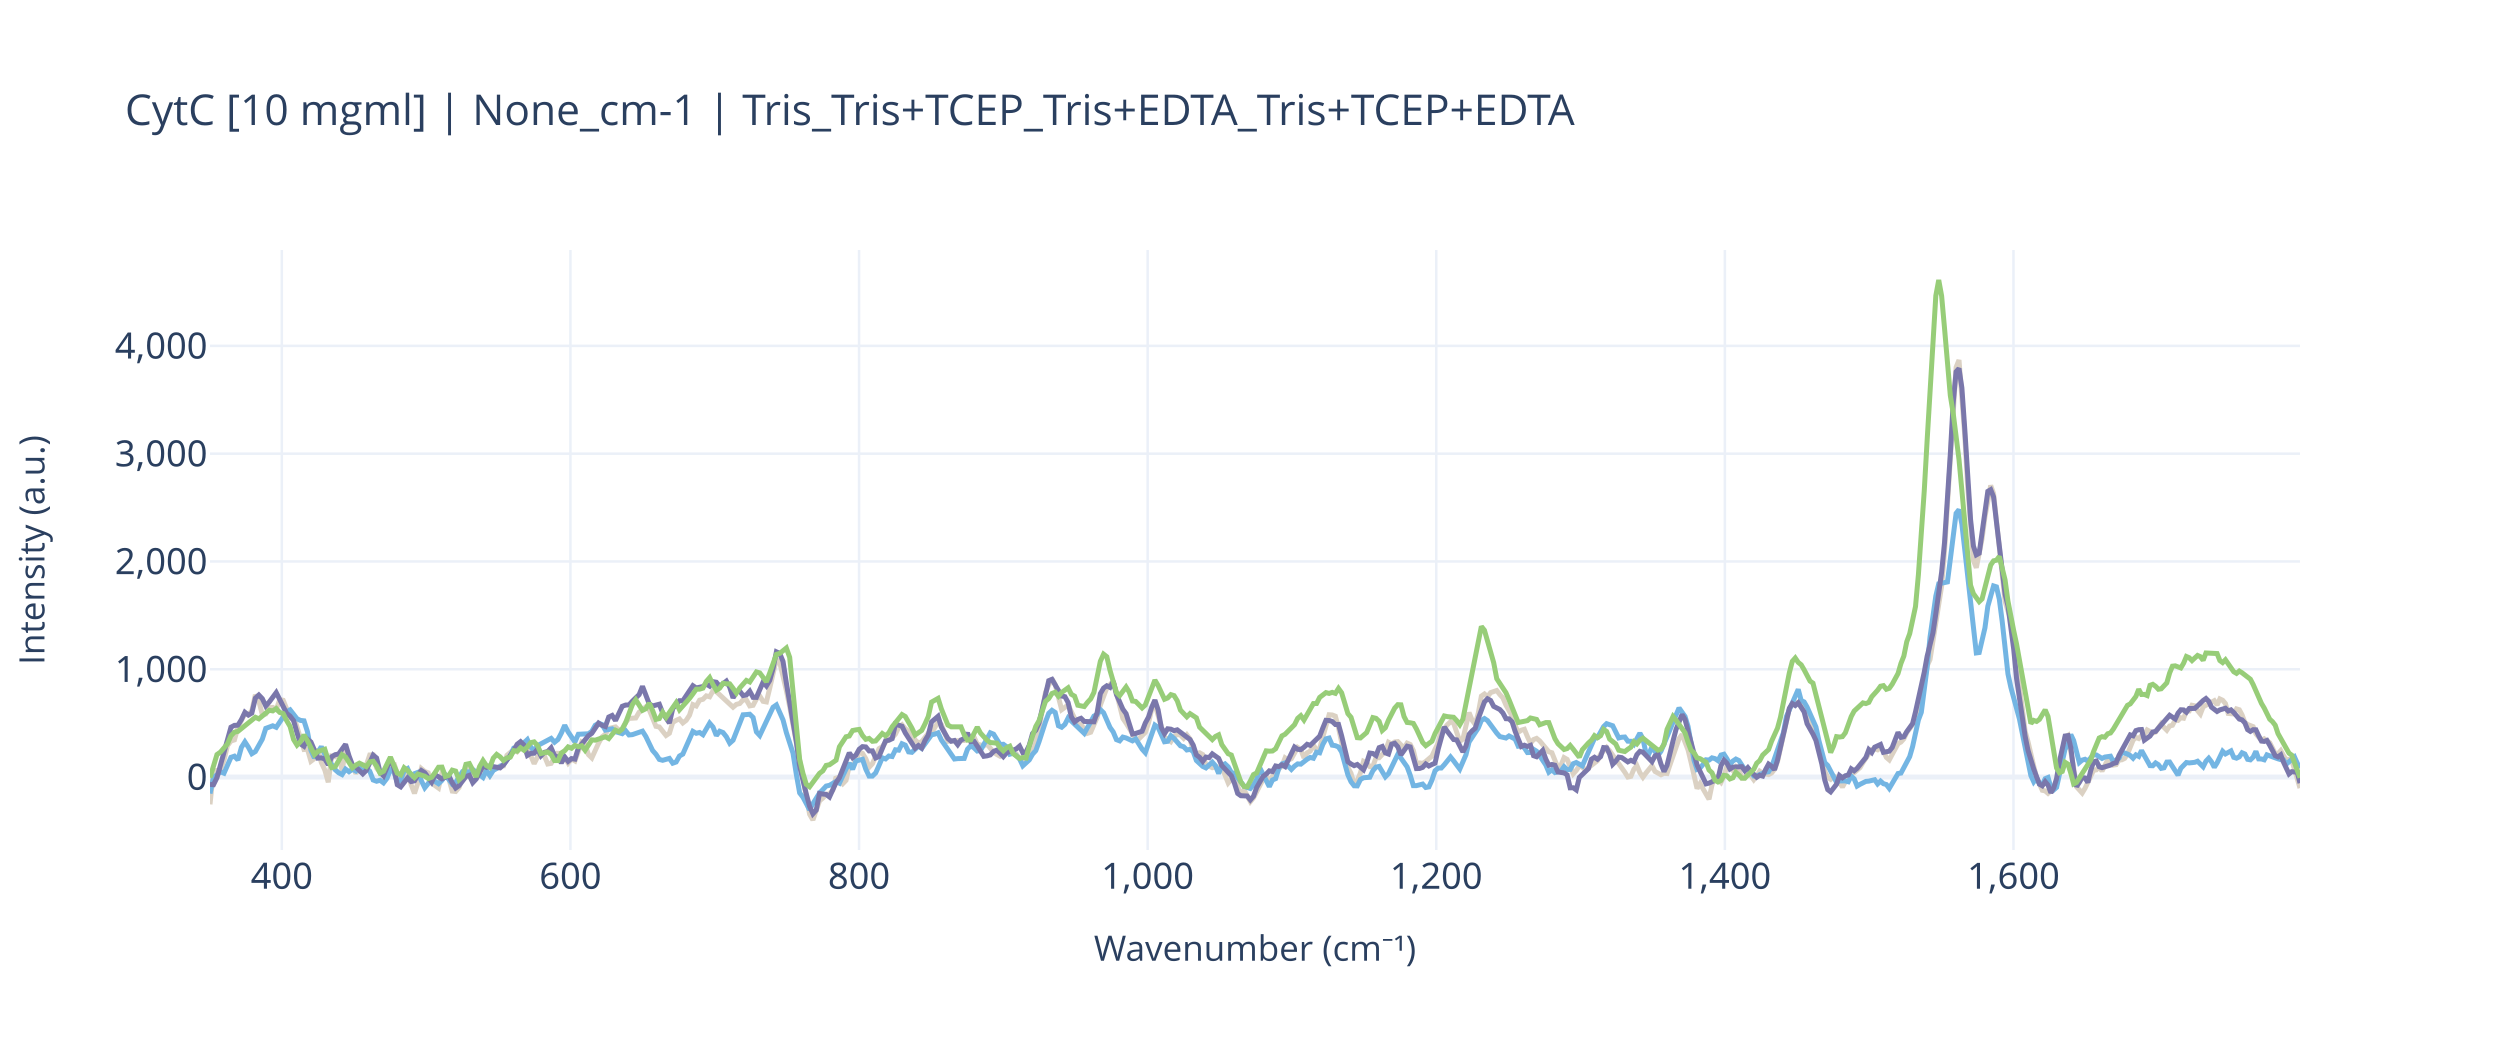
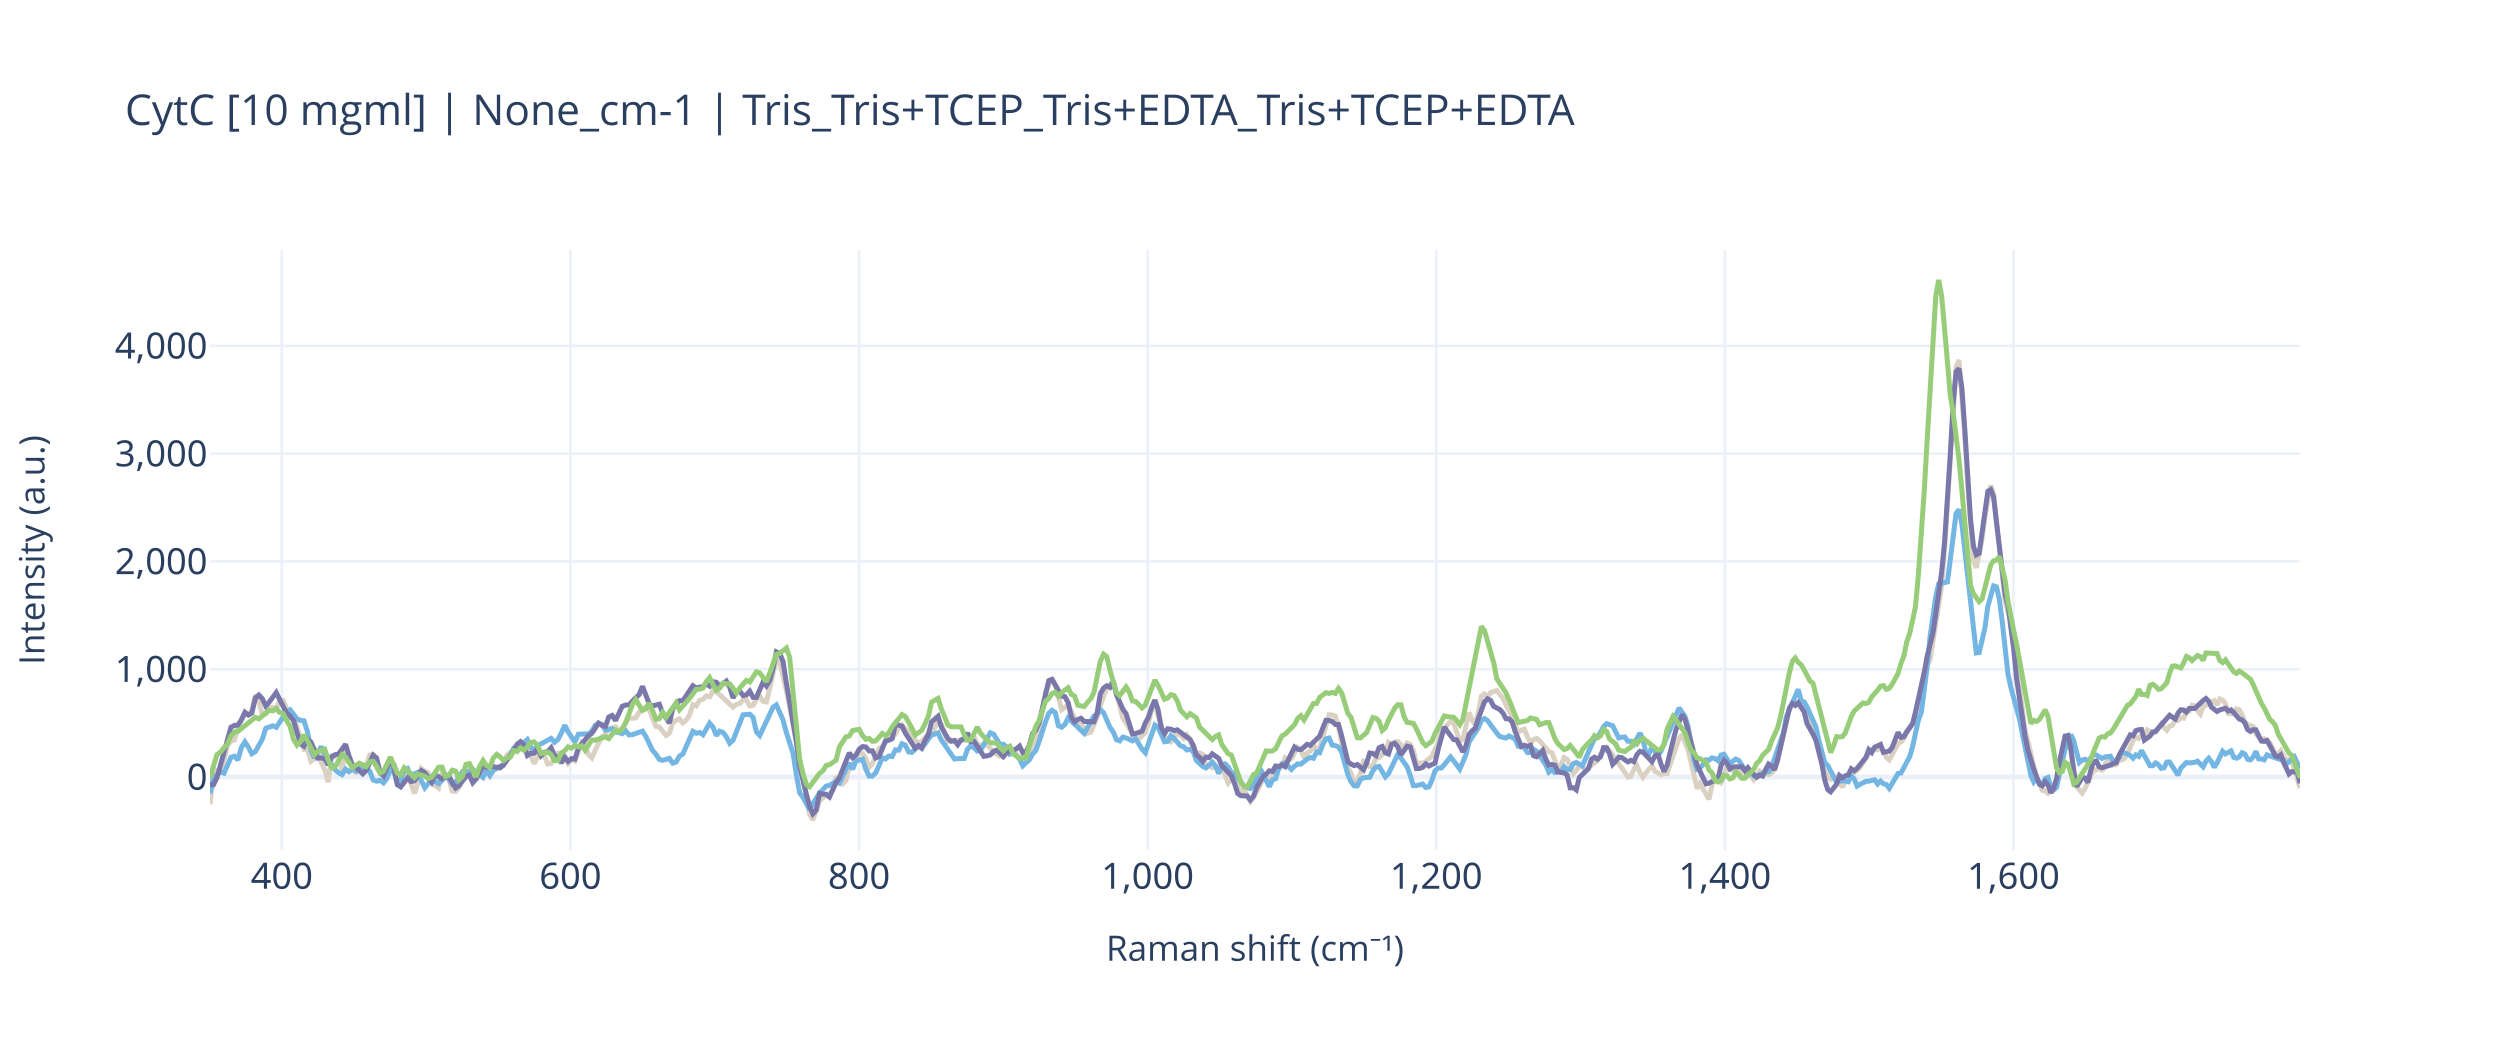
<svg xmlns="http://www.w3.org/2000/svg" class="main-svg" width="1000" height="420" style="" viewBox="0 0 1000 420">
  <rect x="0" y="0" width="1000" height="420" style="fill: rgb(255, 255, 255); fill-opacity: 1;" />
-   <defs id="defs-83147e">
+   <defs id="defs-5baedb">
    <g class="clips">
-       <clipPath id="clip83147exyplot" class="plotclip">
+       <clipPath id="clip5baedbxyplot" class="plotclip">
        <rect width="836" height="240" />
      </clipPath>
-       <clipPath class="axesclip" id="clip83147ex">
+       <clipPath class="axesclip" id="clip5baedbx">
        <rect x="84" y="0" width="836" height="420" />
      </clipPath>
-       <clipPath class="axesclip" id="clip83147ey">
+       <clipPath class="axesclip" id="clip5baedby">
        <rect x="0" y="100" width="1000" height="240" />
      </clipPath>
-       <clipPath class="axesclip" id="clip83147exy">
+       <clipPath class="axesclip" id="clip5baedbxy">
        <rect x="84" y="100" width="836" height="240" />
      </clipPath>
    </g>
    <g class="gradients" />
    <g class="patterns" />
  </defs>
  <g class="bglayer" />
  <g class="layer-below">
    <g class="imagelayer" />
    <g class="shapelayer" />
  </g>
  <g class="cartesianlayer">
    <g class="subplot xy">
      <g class="layer-subplot">
        <g class="shapelayer" />
        <g class="imagelayer" />
      </g>
      <g class="minor-gridlayer">
        <g class="x" />
        <g class="y" />
      </g>
      <g class="gridlayer">
        <g class="x">
          <path class="xgrid crisp" transform="translate(112.73,0)" d="M0,100v240" style="stroke: rgb(235, 240, 248); stroke-opacity: 1; stroke-width: 1px;" />
          <path class="xgrid crisp" transform="translate(228.17,0)" d="M0,100v240" style="stroke: rgb(235, 240, 248); stroke-opacity: 1; stroke-width: 1px;" />
          <path class="xgrid crisp" transform="translate(343.62,0)" d="M0,100v240" style="stroke: rgb(235, 240, 248); stroke-opacity: 1; stroke-width: 1px;" />
          <path class="xgrid crisp" transform="translate(459.06,0)" d="M0,100v240" style="stroke: rgb(235, 240, 248); stroke-opacity: 1; stroke-width: 1px;" />
          <path class="xgrid crisp" transform="translate(574.5,0)" d="M0,100v240" style="stroke: rgb(235, 240, 248); stroke-opacity: 1; stroke-width: 1px;" />
          <path class="xgrid crisp" transform="translate(689.95,0)" d="M0,100v240" style="stroke: rgb(235, 240, 248); stroke-opacity: 1; stroke-width: 1px;" />
          <path class="xgrid crisp" transform="translate(805.39,0)" d="M0,100v240" style="stroke: rgb(235, 240, 248); stroke-opacity: 1; stroke-width: 1px;" />
        </g>
        <g class="y">
          <path class="ygrid crisp" transform="translate(0,267.7)" d="M84,0h836" style="stroke: rgb(235, 240, 248); stroke-opacity: 1; stroke-width: 1px;" />
          <path class="ygrid crisp" transform="translate(0,224.58)" d="M84,0h836" style="stroke: rgb(235, 240, 248); stroke-opacity: 1; stroke-width: 1px;" />
          <path class="ygrid crisp" transform="translate(0,181.47)" d="M84,0h836" style="stroke: rgb(235, 240, 248); stroke-opacity: 1; stroke-width: 1px;" />
          <path class="ygrid crisp" transform="translate(0,138.35)" d="M84,0h836" style="stroke: rgb(235, 240, 248); stroke-opacity: 1; stroke-width: 1px;" />
        </g>
      </g>
      <g class="zerolinelayer">
        <path class="yzl zl crisp" transform="translate(0,310.82)" d="M84,0h836" style="stroke: rgb(235, 240, 248); stroke-opacity: 1; stroke-width: 2px;" />
      </g>
      <g class="layer-between">
        <g class="shapelayer" />
        <g class="imagelayer" />
      </g>
      <path class="xlines-below" />
      <path class="ylines-below" />
      <g class="overlines-below" />
      <g class="xaxislayer-below" />
      <g class="yaxislayer-below" />
      <g class="overaxes-below" />
      <g class="overplot">
-         <g class="xy" transform="translate(84,100)" clip-path="url(#clip83147exyplot)">
+         <g class="xy" transform="translate(84,100)" clip-path="url(#clip5baedbxyplot)">
          <g class="scatterlayer mlayer">
-             <g class="trace scatter tracedce5fd" style="stroke-miterlimit: 2; opacity: 1;">
+             <g class="trace scatter traceefc6ca" style="stroke-miterlimit: 2; opacity: 1;">
              <g class="fills" />
              <g class="errorbars" />
              <g class="lines">
                <path class="js-line" d="M0,221.74L1.4,208.32L2.79,208.2L4.19,207.88L5.59,204.08L6.98,198.26L8.38,196.4L9.77,195.96L11.17,190.91L13.96,185.46L15.35,185.87L16.74,184.26L18.14,177.93L19.53,180.39L20.92,185.81L22.31,185.58L23.7,183.06L25.1,182.95L26.49,183.82L27.88,179.86L29.27,180.11L32.04,186.9L33.43,186.39L37.6,199.8L38.98,199.67L40.37,204.49L41.76,203.43L43.14,199.6L44.53,205.02L45.91,207.96L47.3,212.91L48.68,202.43L50.07,202.7L51.45,201.73L52.83,208.23L54.22,200.04L55.6,203.1L58.36,209.46L59.74,206.78L61.12,208.34L62.51,206.08L63.89,202L65.27,201.99L66.64,207.23L68.02,209.07L69.4,210.36L70.78,209.82L73.54,205.14L74.91,209.63L76.29,212.91L77.66,210.74L79.04,207.9L80.42,213.81L81.79,217.36L83.17,213.07L84.54,207.44L85.91,208.6L87.29,209.13L88.66,213.26L91.4,215.22L92.78,209.19L94.15,209.85L95.52,211.44L96.89,216.44L98.26,216.6L99.63,214.97L101,210.66L103.74,207.46L105.1,211.13L107.84,208.94L109.21,207.33L111.94,210.17L113.31,207.49L114.67,207.41L116.04,206.37L117.4,206.32L118.76,202.13L121.49,199.83L122.85,200.68L125.58,197.37L126.94,199.17L129.66,205.48L131.02,202.76L132.38,201.68L133.74,202.34L135.1,205.6L136.46,205.35L139.18,200.8L140.53,203.45L141.89,203.01L143.25,205.26L144.61,203.58L145.96,204.36L148.67,196.86L150.03,197.77L151.38,201.85L152.73,203.17L155.44,197.23L156.79,194.76L158.15,193.68L159.5,191.41L162.2,190.77L163.55,192.07L164.9,191.52L166.25,188.97L167.6,187.35L168.95,187.28L170.3,187.19L171.65,184.88L174.34,182.74L175.69,183.91L178.38,190.53L179.73,190.79L182.42,194.2L183.76,193.3L185.1,188.97L186.45,188.15L187.79,187.56L189.13,189.17L190.48,188.13L191.82,186.05L193.16,181.82L194.5,182.39L195.84,180.06L197.18,179.72L198.52,178.35L199.86,178.72L201.2,176.32L202.54,176.67L209.22,182.88L210.56,181.74L211.89,181.41L213.23,179.94L214.56,179.98L215.9,182.36L217.23,182.13L218.56,179.58L219.9,178.4L221.23,180.53L222.56,180.78L223.89,175.26L226.55,163.72L227.89,164.94L230.54,176.19L231.87,182.62L239.84,225.71L241.16,228L243.82,220.33L245.14,219.22L246.46,217.77L247.79,217.55L249.11,216.11L250.43,210.72L253.08,213.51L254.4,212.15L255.72,206.43L257.04,205.96L258.36,204.31L259.68,200.84L261,201.33L262.32,203.47L263.64,206.91L264.96,205.48L267.59,199.48L268.91,198.67L271.54,195.12L272.86,195.17L274.18,193.64L275.49,190.93L276.8,189.91L278.12,191.48L280.74,193.56L282.06,196L283.37,197.21L284.68,196.67L287.3,193.32L288.61,193.13L291.23,188.84L292.54,189.81L295.16,196.52L296.47,196.33L301.69,196.2L303,194.93L305.61,194.8L306.91,197.7L309.52,198.26L310.82,197.65L313.43,200.9L314.73,201.77L316.03,202.5L317.33,201.57L318.63,199.81L319.93,200.19L322.53,201.57L323.83,203.5L325.13,203.89L326.42,203.18L330.31,196.44L331.61,191.46L334.2,176.95L335.49,174.01L336.79,171.49L338.08,173.85L340.67,183.88L341.96,182.96L343.25,181.87L344.54,184.67L347.12,190L348.41,189.81L350.99,193.33L352.28,192.89L354.86,186.93L356.14,182.06L358.72,175.17L360,173.83L361.29,172.45L362.57,177.1L365.14,187.35L366.43,189.24L370.27,195.59L371.56,195.56L374.12,192.95L375.4,189.19L376.68,183.77L377.96,181.69L381.8,195L383.07,195.54L384.35,196.62L385.63,194.55L386.9,193.81L388.18,194.04L389.46,195.34L390.73,193.92L392.01,195.6L393.28,200.41L394.55,201.5L395.83,201.11L397.1,201.83L398.37,205.87L400.92,207.08L402.19,206.75L404.73,206.99L406,210.02L407.27,213.19L408.53,211.72L409.8,212.13L411.07,214.51L412.34,217.78L413.6,215.92L416.14,220.66L417.4,219.12L421.2,211.79L422.46,210.28L423.72,212.69L424.99,210.39L426.25,209.71L427.51,207.57L428.77,206.4L430.03,203.16L431.29,204.03L432.55,203.47L435.07,198.98L436.33,199.83L437.59,203.15L438.85,201.13L440.1,200.43L441.36,197.99L442.62,200.14L443.87,199.29L447.64,185.9L448.89,185.99L450.15,186.48L451.4,191.12L453.91,202.73L455.16,206.95L456.41,209.34L457.66,213.57L458.91,212.23L460.16,209.18L461.41,204.52L462.66,205.12L463.91,206.63L465.15,206.5L466.4,203.07L467.65,203.1L470.14,200.47L471.39,196.92L472.63,197.62L473.88,196.77L475.12,196.64L476.37,197.94L477.61,199.2L478.85,197.25L480.1,197.79L481.34,200.2L482.58,205.39L483.82,205.17L485.06,205.36L486.3,204.59L488.78,202.44L490.02,199.73L491.26,197.2L492.5,191.78L493.73,191.39L494.97,189.85L496.21,188.72L497.44,189.23L499.91,196.56L501.15,195.67L503.62,185.03L504.85,188.09L506.08,189.78L507.32,185.2L508.55,178.44L509.78,177.59L511.01,178.71L512.24,177.04L514.7,176.2L515.93,177.82L517.16,179.16L518.39,182.06L520.84,186.43L522.07,190.21L523.29,192.92L524.52,192.08L525.74,191.71L526.97,194.66L528.19,197.26L529.42,195.82L530.64,195.35L531.86,196.34L535.53,200.72L536.75,201.09L539.19,207.17L540.41,206.06L541.63,203.05L542.85,203.75L545.29,209.53L546.5,208.19L547.72,206.35L548.94,206.85L550.15,208.04L551.37,207.08L555.01,204.24L556.23,201.66L558.65,198.98L559.87,200.34L565.92,208.89L567.13,210.82L568.34,210.55L569.55,207.69L570.75,206.24L571.96,209.08L573.17,210.89L574.38,209.21L576.79,206.27L577.99,208.58L580.4,209.9L581.61,209.32L582.81,209.43L584.01,205.87L587.62,195.45L588.82,193.78L591.22,199.97L592.42,204.9L594.82,215.43L596.01,213.43L599.61,219.7L600.8,213.93L602,210.34L603.19,211.84L604.39,212.98L605.58,210.51L606.78,206.38L607.97,207.04L609.16,208.21L610.35,206.73L611.55,207.75L612.74,211.22L613.93,211.16L615.12,208.56L617.5,211.88L618.69,210.34L619.88,208.46L621.07,209.24L623.44,209.84L624.63,209.2L625.81,207.74L627,204.64L631.74,183.45L632.92,181.6L635.29,180.89L636.47,181.63L637.65,182.7L638.83,187.29L642.37,194.09L643.55,199.33L645.91,208.45L647.09,210.93L648.26,211.72L649.44,210.52L650.62,210.87L651.79,212.9L652.97,214.85L654.14,212.69L656.49,209.53L657.67,209.06L660.01,207.04L661.18,205.03L664.7,199.82L665.87,199.52L667.04,199.93L668.21,199.02L669.37,200.32L670.54,202.96L671.71,203.96L672.88,201.77L675.21,197.46L676.38,196.81L677.54,195.52L678.71,193.03L683.36,186.71L684.52,180.28L686.85,166.39L688.01,163.79L692.65,134.46L693.81,120.34L698.44,46.91L699.6,44.01L701.91,74.32L703.06,94.34L705.37,124.16L706.52,127.1L708.83,115.46L709.98,106.75L712.28,94.17L713.43,97.44L718.03,140.52L719.18,144.38L720.33,147.62L721.48,155.92L726.06,192.54L727.21,196.7L729.49,206.46L730.64,211.02L732.92,216.12L734.07,216.35L735.21,217.33L736.35,216.29L737.49,215.06L738.63,212.34L742.05,194.91L743.19,194.17L745.46,207.22L746.6,214.7L748.87,217.21L750.01,215.32L753.41,208.13L754.54,207.94L755.68,206.65L756.81,208.46L759.07,203.94L760.2,204.47L761.33,206.03L762.46,205.86L763.59,204.01L764.72,203.92L765.85,203.36L766.98,201.63L769.23,196.08L770.36,194.95L771.49,195.42L772.61,194.24L773.74,193.99L774.86,191.98L777.11,193.21L778.24,192.81L780.48,189.52L781.6,190.96L782.72,192.08L783.85,190.41L784.97,190.11L786.09,188.01L787.21,188.17L788.33,187.09L789.44,187.29L790.56,184.51L791.68,184.41L792.8,182.1L793.91,182.33L795.03,184.26L796.15,185.61L797.26,182.73L801.72,180.28L802.83,182.02L803.94,179.57L805.06,180.1L806.17,181.42L807.28,185.38L809.5,185.57L810.61,183.56L811.72,183.91L812.83,185.97L813.94,188.99L815.04,189.8L817.26,190.66L818.36,193.54L820.58,196.16L821.68,195.51L823.89,197.08L824.99,199.22L826.09,201.48L827.2,201.49L828.3,200.26L829.4,202.25L830.5,203.92L831.6,203.73L832.7,204.16L833.8,207.74L836,215.24" style="vector-effect: none; fill: none; stroke: rgb(219, 209, 195); stroke-opacity: 1; stroke-width: 2px; opacity: 1;" />
              </g>
              <g class="points" />
              <g class="text" />
            </g>
-             <g class="trace scatter trace5ec914" style="stroke-miterlimit: 2; opacity: 1;">
+             <g class="trace scatter trace7c1566" style="stroke-miterlimit: 2; opacity: 1;">
              <g class="fills" />
              <g class="errorbars" />
              <g class="lines">
                <path class="js-line" d="M0,217.41L1.4,210.94L2.79,209.97L4.19,208.73L5.59,209.29L8.38,202.94L9.77,202.47L11.17,204L12.56,198.95L13.96,196.74L15.35,198.89L16.74,201.48L18.14,200.62L20.92,195.67L22.31,191.35L25.1,190.32L26.49,190.93L30.66,184.72L32.04,183.94L34.82,187.52L36.21,188.17L37.6,188.33L38.98,192.68L40.37,200.11L41.76,203.17L44.53,198.67L45.91,201.75L50.07,207.89L51.45,209.1L52.83,209.83L54.22,207.66L55.6,208.69L56.98,207.7L58.36,208.42L59.74,207.01L61.12,208.74L62.51,207.24L63.89,208.45L65.27,212L66.64,212.5L68.02,212.09L69.4,213.14L70.78,211.34L72.16,207.93L73.54,208.67L74.91,212.84L76.29,212.03L77.66,208.25L79.04,207.45L80.42,210.57L81.79,209.46L83.17,208.95L84.54,212.3L85.91,215.1L87.29,213.4L88.66,211.25L90.03,212.6L91.4,213.49L92.78,212.15L94.15,209.96L95.52,211.73L96.89,213.61L98.26,212.93L101,208.68L102.37,208.64L103.74,208.84L105.1,207.79L109.21,210.98L110.57,208.14L111.94,210.23L113.31,208.16L117.4,205.81L118.76,203.98L120.13,202.3L121.49,199.26L124.22,198.72L125.58,197.14L126.94,195.84L128.3,198.82L129.66,200.29L131.02,198.24L136.46,195.36L137.82,196.89L139.18,195.8L140.53,193.24L141.89,190.09L143.25,192.76L145.96,196.79L147.32,193.71L151.38,193.51L152.73,192.52L154.09,190.1L155.44,189.33L156.79,189.79L158.15,192.04L160.85,191.55L162.2,192.67L164.9,193.47L166.25,192.3L167.6,193.98L168.95,193.85L172.99,192.46L174.34,194.61L177.03,200.18L178.38,201.71L179.73,203.77L181.07,204.12L183.76,203.36L185.1,205.28L186.45,204.8L187.79,202.41L189.13,201.64L190.48,198.58L193.16,192.55L194.5,193.32L195.84,192.99L197.18,193.89L199.86,189.26L201.2,190.82L202.54,194.23L203.87,192.49L205.21,193.02L206.55,194.72L207.89,197.27L209.22,196.09L213.23,185.92L214.56,185.83L215.9,185.69L217.23,186.98L218.56,192.75L219.9,194.2L225.22,182.91L226.55,181.98L229.22,187.99L230.54,193.02L233.2,201.27L234.53,209.73L235.86,217.17L237.19,218.9L239.84,223.93L241.16,221.45L243.82,217.21L245.14,215.84L246.46,214.43L247.79,214.13L250.43,212.59L251.76,213.27L254.4,207.6L255.72,205.22L257.04,207.72L258.36,204.37L261,203.74L262.32,207.68L263.64,210.44L264.96,210.43L266.28,209.15L267.59,206.18L268.91,203.12L270.23,203.57L271.54,202.41L272.86,202.61L274.18,199.91L275.49,200.07L276.8,197.49L278.12,198.05L279.43,200.75L280.74,200.93L283.37,198.44L284.68,199.36L288.61,193.93L289.92,193.65L291.23,193.13L292.54,195.98L297.77,203.6L299.08,203.44L301.69,203.37L303,199.68L304.3,198.29L305.61,199.15L306.91,200.41L308.22,200.14L312.12,193.12L313.43,193.66L316.03,197.82L317.33,197.71L318.63,198.7L319.93,201.68L321.23,201.3L322.53,202.27L323.83,203.54L325.13,206.33L327.72,203.95L329.02,201.67L330.31,200.25L331.61,196.71L334.2,188.71L335.49,185.33L336.79,184.13L338.08,184.98L339.37,190.3L340.67,190.9L341.96,189.76L343.25,187.19L349.7,193.35L350.99,191.04L353.57,186.42L354.86,185.8L356.14,183.85L357.43,185.11L360,190.97L361.29,192.79L362.57,195.85L363.86,196.35L365.14,194.84L366.43,195.18L368.99,196.35L370.27,195.54L372.84,199.66L374.12,201.08L377.96,190.05L379.24,190.95L381.8,196.71L383.07,196.53L384.35,194.29L385.63,195.38L388.18,198.32L389.46,198.7L390.73,199.99L392.01,199.75L393.28,200.62L394.55,204.19L397.1,206.56L398.37,207.16L400.92,204.85L402.19,206.29L403.46,209.41L404.73,206.23L406,205.55L407.27,206.74L408.53,208.98L409.8,209.38L413.6,214.43L414.87,214.97L416.14,215.4L417.4,213.89L418.67,211.72L419.93,207.15L423.72,214.66L424.99,211.99L426.25,211.46L427.51,207.38L428.77,205.56L430.03,205.17L432.55,207.77L433.81,206.46L435.07,205.55L436.33,205.66L438.85,203.69L440.1,202.97L441.36,203.3L442.62,200.88L443.87,201.13L445.13,197.76L446.38,195.53L447.64,195.22L448.89,198.07L450.15,198.27L451.4,198.79L452.65,200.78L455.16,209.95L456.41,212.71L457.66,214.31L458.91,214.36L460.16,211.82L461.41,211.1L463.91,210.9L465.15,208.29L466.4,206.82L467.65,206.57L470.14,210.74L471.39,209.47L475.12,201.72L476.37,203.24L478.85,206.75L480.1,210.15L481.34,214.25L482.58,214.25L485.06,213.63L486.3,214.99L487.54,214.76L488.78,212.03L490.02,208.29L491.26,207.23L492.5,207.22L493.73,205.87L496.21,202.79L497.44,204.32L499.91,207.63L501.15,204.75L502.38,201.91L503.62,196.8L507.32,191.18L508.55,188.16L509.78,187.42L511.01,188.24L514.7,193.25L515.93,194.63L518.39,195.21L519.61,194.37L522.07,195.65L523.29,198.48L524.52,198.31L525.74,199.14L526.97,201.03L528.19,200.99L529.42,199.75L530.64,200.49L534.31,205.96L535.53,208.87L536.75,207.92L537.97,209.03L540.41,208.37L541.63,206.7L542.85,207.88L544.07,207.77L545.29,205.48L546.5,205L548.94,206.34L550.15,203.57L553.8,195.35L555.01,195.04L557.44,190.65L558.65,189.47L561.08,190.3L562.29,192.76L563.5,195.18L564.71,194.89L565.92,194.81L567.13,196.47L568.34,196.52L569.55,197.73L571.96,193.24L573.17,195.52L574.38,201.22L575.58,201.49L576.79,198.8L577.99,200.6L579.2,202.19L580.4,200.47L586.42,186.01L587.62,183.17L590.02,186.61L591.22,190.56L593.62,204.18L594.82,207.73L596.01,207.2L597.21,205.78L598.41,203.92L599.61,204.04L600.8,203.14L602,203.45L603.19,204.25L604.39,202.02L605.58,201.69L606.78,203.53L607.97,205.73L609.16,204.42L610.35,203.62L611.55,204.21L613.93,207.87L615.12,207.25L617.5,210.4L618.69,210.32L621.07,209.32L622.25,208.86L623.44,208.69L624.63,206.86L629.37,193.06L630.55,186.66L635.29,175.74L636.47,180.2L637.65,180.77L638.83,182.82L642.37,190.77L643.55,196.22L645.91,205.04L647.09,206.19L650.62,212.95L651.79,212.36L654.14,212.36L655.32,212.69L656.49,210.47L657.67,211.55L658.84,214.42L660.01,213.73L662.35,212.56L663.53,212.45L665.87,211.9L667.04,213.57L668.21,212.44L669.37,213.48L670.54,213.81L671.71,215.35L675.21,209.41L676.38,209.24L679.87,202.67L681.04,198.63L683.36,187.99L684.52,184.94L686.85,166.92L688.01,154.86L690.33,138.42L691.49,133.52L694.97,132.78L696.12,123.78L698.44,105.33L699.6,103.85L700.75,109.64L701.91,119.92L706.52,161.17L707.68,161.01L709.98,151.15L711.13,142.5L713.43,134.37L714.59,134.74L715.73,139.71L716.88,148.57L719.18,169.56L720.33,174.9L723.77,187.59L724.92,193.32L728.35,210.23L729.49,212.72L730.64,211.17L731.78,213.54L732.92,213.74L734.07,211.47L735.21,211L736.35,214.91L737.49,215.96L738.63,214.96L742.05,199.54L743.19,198.12L744.32,193.82L745.46,196.23L747.73,205L748.87,204.04L750.01,203.71L751.14,204.46L753.41,201.88L754.54,201.98L756.81,203.37L757.94,202.82L760.2,202.48L761.33,204.66L763.59,203.28L764.72,200.82L766.98,201.6L768.11,202.22L769.23,203.3L770.36,201.95L771.49,202.56L772.61,200.2L775.99,206.25L777.11,206.3L778.24,205.17L779.36,205.87L780.48,207.35L781.6,207.12L782.72,204.84L783.85,204.8L787.21,210.07L788.33,207.3L790.56,205.01L791.68,205.17L793.91,204.93L795.03,204.5L797.26,206.72L798.38,204.47L799.49,203.29L800.61,204.76L801.72,206.92L802.83,205.16L805.06,200.5L806.17,201.58L808.39,200.36L809.5,202.93L810.61,203.27L811.72,202.74L812.83,201.11L813.94,201.6L815.04,203.73L816.15,203.94L817.26,202.87L818.36,200.52L819.47,203.56L820.58,203.59L821.68,203.92L822.78,201.93L827.2,203.53L828.3,203.85L829.4,203.95L830.5,205.68L833.8,202.8L834.9,205.27L836,207.28" style="vector-effect: none; fill: none; stroke: rgb(115, 181, 227); stroke-opacity: 1; stroke-width: 2px; opacity: 1;" />
              </g>
              <g class="points" />
              <g class="text" />
            </g>
-             <g class="trace scatter trace2992e9" style="stroke-miterlimit: 2; opacity: 1;">
+             <g class="trace scatter trace8306a4" style="stroke-miterlimit: 2; opacity: 1;">
              <g class="fills" />
              <g class="errorbars" />
              <g class="lines">
                <path class="js-line" d="M0,213.76L1.4,213.87L2.79,211.06L8.38,190.89L9.77,190.15L11.17,190.1L12.56,187.85L13.96,184.91L15.35,186.02L16.74,185.22L18.14,179.26L19.53,178.01L20.92,179.46L22.31,182.38L23.7,180.8L26.49,177.03L27.88,179.77L30.66,185.34L32.04,186.45L33.43,188.26L34.82,193.16L36.21,197.55L37.6,198.5L38.98,195.7L40.37,196.81L43.14,203.25L44.53,203.15L45.91,203.56L47.3,205.93L48.68,202.69L50.07,201.87L51.45,201.6L52.83,199.65L54.22,197.72L55.6,202.34L56.98,206.02L58.36,206.84L61.12,209.55L62.51,208.19L65.27,202.06L66.64,203.2L68.02,208.85L69.4,210.32L72.16,203.64L73.54,207.08L74.91,213.89L76.29,214.74L79.04,211.19L80.42,212.62L81.79,212.33L83.17,209.98L84.54,208.2L85.91,209.09L88.66,212.85L90.03,209.91L92.78,211.56L94.15,210.89L95.52,210.27L96.89,213.07L98.26,215.22L99.63,214.23L102.37,210.61L103.74,210.13L105.1,213.08L106.47,211.61L109.21,206.37L110.57,206.95L111.94,206.31L113.31,206.65L116.04,207.14L117.4,205.93L121.49,200.24L122.85,197.72L124.22,196.67L125.58,198L126.94,202.17L128.3,201.35L129.66,201.29L131.02,199.66L132.38,202.32L133.74,200.94L135.1,200.59L136.46,199.14L137.82,202.28L139.18,202.87L140.53,205.18L141.89,202.79L143.25,204.54L144.61,203.44L145.96,203.65L147.32,199.29L151.38,194.28L152.73,193.32L155.44,189.25L156.79,190.15L158.15,190.61L159.5,186.81L160.85,186.18L162.2,188.22L164.9,182.52L166.25,182.02L167.6,181.96L168.95,180.47L171.65,177.85L172.99,174.52L175.69,181.55L177.03,182.38L179.73,181.69L181.07,185.18L183.76,189.23L185.1,183.42L187.79,180.28L189.13,180.31L193.16,174.28L194.5,175.18L197.18,174.61L198.52,173.62L199.86,174.45L201.2,172.68L202.54,172.9L203.87,174.53L206.55,172.45L207.89,174.9L209.22,179.17L210.56,176.66L211.89,176.45L213.23,178.22L214.56,177.98L215.9,176.49L217.23,178.94L218.56,178.96L221.23,172.84L222.56,174.37L223.89,172.16L225.22,167.39L226.55,160.74L227.89,161.38L229.22,164.6L230.54,173.19L234.53,196.58L235.86,206.52L238.51,217.56L239.84,222.53L241.16,225.53L242.49,224.05L243.82,217.39L245.14,217.62L246.46,217.74L247.79,218.79L250.43,213.01L251.76,211.08L255.72,201.14L257.04,203.07L258.36,202.05L259.68,199.69L261,198.65L262.32,198.78L263.64,200.37L264.96,200.35L266.28,203.17L267.59,202.65L270.23,196.28L271.54,196.1L272.86,195.47L274.18,189.65L276.8,190.5L278.12,193.19L282.06,199.27L283.37,198.21L284.68,199.2L285.99,196.19L287.3,194.03L288.61,188.76L291.23,186.52L292.54,190.83L295.16,195.41L296.47,196.5L297.77,196.2L299.08,197.87L300.39,195.99L301.69,195.46L303,193.16L304.3,196.65L305.61,196.52L306.91,198.41L309.52,202.53L310.82,202.34L312.12,201.97L313.43,200.58L314.73,200.04L316.03,201.25L317.33,202.65L318.63,201.12L322.53,199.55L323.83,198.45L325.13,201.1L326.42,200.74L327.72,198.08L329.02,193.41L330.31,192.1L331.61,189.16L335.49,172.28L336.79,171.74L340.67,178.41L341.96,178.67L343.25,181.03L344.54,186.74L345.83,188.76L347.12,187.8L348.41,187.32L349.7,188.57L353.57,188.73L354.86,185.03L356.14,177.46L357.43,175.24L358.72,174.32L360,174.96L361.29,172.54L362.57,177.81L365.14,183.68L366.43,185.46L368.99,193.62L370.27,193.38L372.84,192.5L374.12,189.21L375.4,186.85L376.68,182.9L377.96,180.02L379.24,183.94L380.52,191.02L381.8,193.44L383.07,191.52L384.35,191.67L385.63,192.26L386.9,191.93L392.01,195.82L393.28,198.02L394.55,201.96L395.83,202.91L397.1,204.53L398.37,202.83L399.64,203.06L400.92,201.54L403.46,203.34L404.73,206.22L408.53,210.3L409.8,213.35L411.07,217.38L412.34,218.29L414.87,218.4L416.14,219.98L417.4,218.48L418.67,214.99L421.2,210.59L422.46,209.67L423.72,208.34L424.99,208.62L426.25,206.39L427.51,206.65L428.77,205.94L430.03,206.65L433.81,198.82L435.07,199.72L436.33,199.85L437.59,198.89L438.85,197.72L440.1,198.14L443.87,194.47L445.13,191.19L446.38,188.13L447.64,188.2L448.89,188.6L450.15,189.8L451.4,189.77L452.65,194.3L455.16,204.7L456.41,205.6L457.66,206.26L458.91,205.8L461.41,207.93L462.66,205.12L463.91,201.22L465.15,201.4L466.4,202.22L467.65,199.06L468.9,198.59L470.14,201.14L471.39,201.61L472.63,197.71L473.88,197.31L475.12,198.72L476.37,201.95L477.61,200.22L478.85,198.47L480.1,198.77L482.58,207.43L483.82,207.39L485.06,206.95L486.3,205.57L487.54,206.41L488.78,205.79L490.02,205.26L491.26,199.68L493.73,190.8L494.97,192.6L497.44,195.81L498.68,195.95L501.15,200.76L502.38,198.44L503.62,193.73L504.85,192.35L506.08,191.3L507.32,187.41L509.78,180.78L511.01,179.51L512.24,180.19L513.47,182.54L515.93,183.81L517.16,185.18L518.39,187.48L519.61,187.54L520.84,188.76L522.07,192.58L524.52,198.6L525.74,198.08L526.97,198.57L528.19,198.13L529.42,202.28L530.64,202.7L533.09,200.17L534.31,203.6L535.53,206.07L536.75,205.79L537.97,206.09L539.19,208.8L541.63,209.17L542.85,209.95L544.07,215.13L545.29,215.1L546.5,215.96L547.72,210.98L551.37,207.46L552.58,203.67L553.8,202.9L555.01,203.71L556.23,202.67L557.44,199.03L558.65,199.13L559.87,201.72L561.08,205.72L562.29,204.48L563.5,202.86L564.71,203.05L567.13,204.75L568.34,204.12L569.55,204.68L570.75,201.86L571.96,200.54L573.17,200.87L576.79,204.64L577.99,202.39L579.2,201.68L580.4,205.65L581.61,208.62L582.81,206.12L585.21,196.37L586.42,191.76L588.82,185.82L590.02,187.83L594.82,205.97L596.01,208.53L598.41,213.54L599.61,213.24L603.19,211.6L604.39,206.24L605.58,204.09L606.78,205.3L607.97,207.58L609.16,206.85L612.74,206.66L613.93,208.29L615.12,207.07L616.31,208.55L618.69,210.9L619.88,210.1L621.07,210.43L622.25,207.82L623.44,205.64L624.63,206.5L625.81,207.89L627,204.03L631.74,183.33L632.92,181.41L634.1,182.2L635.29,181.12L637.65,184.77L638.83,189.47L641.19,193.66L642.37,196.17L644.73,205.6L645.91,212.03L647.09,215.85L648.26,216.74L650.62,213.68L651.79,210.21L652.97,211.13L654.14,210.3L655.32,209.99L656.49,207.53L657.67,208.33L658.84,207.36L662.35,202.98L663.53,199.86L664.7,201L665.87,198.87L668.21,197.79L669.37,200.93L671.71,200.47L672.88,198.99L675.21,192.95L676.38,194.95L677.54,194.68L678.71,192.66L681.04,189.42L682.2,184.75L685.69,168.93L686.85,162.53L689.17,153.24L690.33,145.5L692.65,128.89L693.81,117.05L696.12,81.71L697.28,61.05L698.44,48.69L699.6,47.39L700.75,55.14L701.91,71.66L704.22,107.75L705.37,118.42L706.52,121.94L707.68,121.3L711.13,96.54L712.28,95.86L713.43,98.76L714.59,108.88L718.03,137.67L719.18,142.29L721.48,159.65L722.62,171.38L726.06,194.52L727.21,200.17L729.49,207.6L730.64,210.75L731.78,213.66L732.92,214.32L734.07,212.66L735.21,214.05L736.35,217.1L737.49,215.14L738.63,211.43L739.77,204.66L742.05,194.41L743.19,194.25L744.32,198.99L745.46,208.22L746.6,214.65L747.73,212.97L748.87,210.98L750.01,211.2L751.14,212.99L752.27,208.27L753.41,204.71L754.54,204.42L755.68,206.71L756.81,207.08L760.2,206.04L761.33,205.39L762.46,205.08L763.59,202.17L768.11,193.95L769.23,194.32L770.36,192.24L771.49,191.88L772.61,191.81L773.74,196.05L775.99,194.43L777.11,192.79L778.24,192.56L779.36,191.24L783.85,186.11L784.97,186.86L786.09,187.6L787.21,185.26L788.33,183.91L789.44,183.97L790.56,184.88L791.68,183.4L793.91,183.38L795.03,182.36L797.26,180.2L798.38,179.4L799.49,180.5L800.61,182.88L802.83,184.59L803.94,183.95L806.17,183.3L807.28,184.39L808.39,183.95L809.5,185L811.72,187.62L812.83,187.96L813.94,189.13L815.04,191.86L816.15,192.56L817.26,191.88L818.36,191.92L819.47,194.3L820.58,196.42L821.68,196.57L822.78,196.18L823.89,198.11L826.09,202.28L827.2,202.77L828.3,201.94L829.4,204.86L831.6,209.57L832.7,208.67L834.9,208.89L836,213.25" style="vector-effect: none; fill: none; stroke: rgb(122, 119, 171); stroke-opacity: 1; stroke-width: 2px; opacity: 1;" />
              </g>
              <g class="points" />
              <g class="text" />
            </g>
-             <g class="trace scatter trace882827" style="stroke-miterlimit: 2; opacity: 1;">
+             <g class="trace scatter tracee2e216" style="stroke-miterlimit: 2; opacity: 1;">
              <g class="fills" />
              <g class="errorbars" />
              <g class="lines">
                <path class="js-line" d="M0,211.05L2.79,201.82L4.19,200.83L6.98,197.55L8.38,194.31L9.77,192.87L11.17,192.55L18.14,186.91L19.53,187.54L23.7,184.11L25.1,184.36L26.49,183.42L27.88,184.96L29.27,185.42L30.66,188.24L32.04,190.61L33.43,195.8L34.82,198.05L36.21,196.63L37.6,193.96L38.98,196.31L41.76,201.87L43.14,200.57L45.91,199.69L47.3,204.1L48.68,207.03L50.07,206.71L52.83,201.86L54.22,202.79L56.98,207.12L58.36,206.03L59.74,205.26L61.12,205.93L62.51,206.64L63.89,204.74L65.27,204.51L66.64,206.43L68.02,209.23L69.4,208.52L72.16,202.82L73.54,206.07L74.91,209.24L76.29,209.91L77.66,207.1L79.04,208.2L81.79,211.03L83.17,209.6L85.91,210.48L87.29,211.42L88.66,210.92L90.03,209.03L91.4,206.9L92.78,206.84L94.15,210.59L95.52,210.16L96.89,208.06L98.26,208.44L99.63,211.9L101,210.61L102.37,205.73L103.74,205.43L106.47,210.74L107.84,206.6L109.21,204.22L110.57,206.25L111.94,206.96L113.31,203.26L114.67,201.76L116.04,202.74L117.4,204.2L118.76,203.16L120.13,202.83L121.49,200.26L122.85,200.48L124.22,199.12L125.58,200.08L126.94,198.75L128.3,197.05L129.66,196.75L131.02,198.23L132.38,201.41L135.1,200.82L136.46,201.79L137.82,204.23L139.18,204.23L140.53,201.19L141.89,200.28L143.25,198.75L144.61,199.3L145.96,198.12L147.32,198.7L148.67,198.31L150.03,200.1L152.73,195.95L154.09,196.07L158.15,194.71L159.5,195.43L162.2,192.08L163.55,192.72L164.9,191.63L166.25,189.1L168.95,181.85L170.3,179.89L172.99,184.15L174.34,183.49L175.69,181.25L177.03,184.17L178.38,187.76L179.73,187.43L181.07,184.92L182.42,186.91L186.45,181.1L187.79,183.91L191.82,179.35L193.16,177.56L194.5,175.68L195.84,175.66L197.18,175.25L198.52,172.58L199.86,171.05L201.2,173.83L202.54,176.09L203.87,175.26L205.21,173.32L206.55,173.52L207.89,173.55L209.22,175.31L210.56,177.23L211.89,175.17L214.56,172.17L215.9,172.79L218.56,168.76L219.9,169.16L222.56,172.73L223.89,169.19L226.55,161.75L227.89,161.36L230.54,159.19L231.87,162.93L235.86,203.78L237.19,209.38L238.51,213.71L239.84,214.71L243.82,209.33L245.14,208.34L246.46,206.16L247.79,205.9L250.43,204.08L251.76,198.73L254.4,194.71L255.72,194.4L257.04,192.21L258.36,191.95L259.68,191.76L261,194.19L262.32,195.72L263.64,195.36L264.96,196.52L266.28,196.37L268.91,193.39L270.23,194.32L271.54,193.1L272.86,190.71L276.8,185.82L278.12,186.6L280.74,191.21L282.06,193.99L284.68,192.17L285.99,189.57L287.3,186.63L288.61,180.84L291.23,179.36L292.54,183.55L295.16,190.03L296.47,190.72L300.39,190.73L301.69,193.91L303,196.05L304.3,195.94L306.91,190.85L308.22,193.26L310.82,196.1L312.12,197.01L314.73,197.25L316.03,199.1L317.33,200.35L318.63,199.09L319.93,198.48L321.23,201.41L323.83,203.38L325.13,203.01L326.42,203.22L327.72,198.29L330.31,190.57L331.61,188.28L334.2,180.55L335.49,179.43L336.79,177.39L338.08,176.9L339.37,178.49L340.67,176.98L343.25,175.12L344.54,177.72L345.83,178.46L347.12,182.09L349.7,182.62L350.99,180.94L352.28,179.55L353.57,176.98L356.14,164.51L357.43,161.67L358.72,162.69L360,168.13L362.57,176.98L363.86,178.24L366.43,174.8L367.71,176.86L368.99,180.4L370.27,180.58L372.84,183.18L374.12,182L377.96,172.03L379.24,174.2L381.8,179.7L383.07,179.18L384.35,177.85L385.63,178.25L386.9,180.32L388.18,184.04L390.73,186.73L392.01,185.46L394.55,187.13L395.83,190.86L400.92,195.84L402.19,194.58L403.46,193.94L404.73,197.87L407.27,201.49L408.53,202L412.34,212.78L413.6,214.58L414.87,214.75L416.14,212.37L417.4,209.83L418.67,209.17L422.46,200.34L423.72,200.47L424.99,200.4L426.25,199.52L428.77,194.36L430.03,193.7L433.81,189.87L435.07,187.35L436.33,186.26L437.59,188.01L440.1,183.63L441.36,181.43L442.62,181.4L443.87,178.96L446.38,177.04L447.64,177.37L448.89,176.94L450.15,177.35L451.4,175.37L452.65,177.12L455.16,185.46L456.41,186.91L458.91,195.07L460.16,195.18L462.66,193.02L463.91,190.02L465.15,187.03L466.4,187.33L467.65,188.53L468.9,192.2L470.14,191.09L471.39,188.06L473.88,183.23L475.12,181.86L476.37,181.93L477.61,186.61L478.85,188.98L480.1,189.11L481.34,189.37L482.58,191.6L485.06,196.97L486.3,198.28L488.78,196.5L490.02,193.41L493.73,186.38L494.97,186.65L497.44,186.91L498.68,188.23L499.91,189.88L501.15,187.71L508.55,150.57L509.78,152.12L513.47,165.06L514.7,171.48L518.39,177.1L519.61,179.89L522.07,186L523.29,189L526.97,188.25L528.19,187.2L530.64,187.77L531.86,189.9L534.31,189.03L535.53,189.04L537.97,195.46L539.19,197.48L541.63,199.79L542.85,199.43L544.07,198.18L545.29,199.66L547.72,202.89L548.94,199.89L551.37,197.19L552.58,196.1L553.8,194.26L555.01,195.08L556.23,194.28L557.44,191.74L558.65,192.58L559.87,195.67L562.29,197.59L563.5,200.09L565.92,200.62L567.13,199.7L568.34,198.88L569.55,196.69L570.75,197.57L571.96,196.05L573.17,195.27L574.38,196.22L579.2,200.05L580.4,199.66L581.61,197.7L582.81,191.77L585.21,186.59L586.42,188.07L590.02,193.14L591.22,196.89L592.42,200.09L593.62,201.14L594.82,203.13L596.01,203.46L598.41,204.88L599.61,208L600.8,209.1L602,212.1L603.19,212.79L604.39,212.19L605.58,210.14L606.78,210.32L607.97,211.57L609.16,211.12L610.35,208.94L611.55,210.01L612.74,211.25L613.93,211.26L617.5,207.74L618.69,205.28L619.88,204.24L621.07,202.03L623.44,199.8L624.63,196.49L627,191.27L628.18,186.93L631.74,169.09L632.92,164.53L634.1,163.2L635.29,164.95L636.47,165.9L637.65,167.92L640.01,172.43L641.19,173.26L648.26,201.02L649.44,198.37L650.62,194.65L651.79,194.82L652.97,194.65L654.14,193.11L656.49,186.61L657.67,184.41L661.18,181.16L662.35,181.43L663.53,180.95L664.7,178.69L667.04,176.09L668.21,174.49L669.37,174.25L670.54,175.71L671.71,175.32L672.88,173.68L675.21,169.4L676.38,165.36L677.54,162.43L678.71,156.65L679.87,153.5L681.04,148.08L682.2,142.63L683.36,129.9L685.69,96.51L686.85,76.21L690.33,18.3L691.49,12L692.65,18.38L693.81,31.31L696.12,58.16L697.28,65.31L699.6,83.83L700.75,96.17L704.22,134.11L705.37,137.48L707.68,140.66L708.83,139.56L712.28,126.01L713.43,124.33L714.59,124.08L715.73,122.58L718.03,131.97L719.18,140.45L721.48,152.26L722.62,157.59L728.35,189.4L729.49,188.17L730.64,188.57L731.78,187.75L734.07,183.93L735.21,186.6L738.63,207.21L739.77,209.09L740.91,208.59L742.05,204.93L743.19,205.65L744.32,209.27L745.46,213.56L746.6,212.97L752.27,204.02L753.41,200.67L755.68,195.2L756.81,194.67L757.94,194.87L759.07,193.51L760.2,193.19L761.33,191.65L766.98,182.14L768.11,181.55L770.36,178.57L771.49,175.69L772.61,177.79L773.74,177.76L774.86,178.21L775.99,174.14L777.11,173.73L778.24,174.52L779.36,175.7L780.48,175.52L782.72,173.14L783.85,169.2L784.97,166.47L786.09,166.34L788.33,167.17L789.44,165.27L790.56,162.6L791.68,163.09L792.8,164.23L793.91,163.19L795.03,162.18L796.15,162.68L797.26,164.13L798.38,161.19L802.83,161.42L803.94,164.22L805.06,165.04L806.17,163.92L809.5,168.7L810.61,169.35L811.72,168.42L812.83,169.12L816.15,171.68L817.26,173.81L820.58,181.36L821.68,183.2L823.89,187.68L824.99,188.67L826.09,190.09L827.2,193.44L831.6,201.27L832.7,202.06L836,211.08" style="vector-effect: none; fill: none; stroke: rgb(151, 205, 120); stroke-opacity: 1; stroke-width: 2px; opacity: 1;" />
              </g>
              <g class="points" />
              <g class="text" />
            </g>
          </g>
        </g>
      </g>
      <g class="zerolinelayer-above" />
      <path class="xlines-above crisp" d="M0,0" style="fill: none;" />
      <path class="ylines-above crisp" d="M0,0" style="fill: none;" />
      <g class="overlines-above" />
      <g class="xaxislayer-above">
        <g class="xtick">
          <text text-anchor="middle" x="0" y="355.5" transform="translate(112.73,0)" style="font-family: AtkinsonHyperlegibleMono, 'Atkinson Hyperlegible Mono'; font-size: 14.5px; fill: rgb(42, 63, 95); fill-opacity: 1; white-space: pre;">400</text>
        </g>
        <g class="xtick">
          <text text-anchor="middle" x="0" y="355.5" style="font-family: AtkinsonHyperlegibleMono, 'Atkinson Hyperlegible Mono'; font-size: 14.5px; fill: rgb(42, 63, 95); fill-opacity: 1; white-space: pre;" transform="translate(228.17,0)">600</text>
        </g>
        <g class="xtick">
          <text text-anchor="middle" x="0" y="355.5" style="font-family: AtkinsonHyperlegibleMono, 'Atkinson Hyperlegible Mono'; font-size: 14.5px; fill: rgb(42, 63, 95); fill-opacity: 1; white-space: pre;" transform="translate(343.62,0)">800</text>
        </g>
        <g class="xtick">
          <text text-anchor="middle" x="0" y="355.5" style="font-family: AtkinsonHyperlegibleMono, 'Atkinson Hyperlegible Mono'; font-size: 14.5px; fill: rgb(42, 63, 95); fill-opacity: 1; white-space: pre;" transform="translate(459.06,0)">1,000</text>
        </g>
        <g class="xtick">
          <text text-anchor="middle" x="0" y="355.5" style="font-family: AtkinsonHyperlegibleMono, 'Atkinson Hyperlegible Mono'; font-size: 14.5px; fill: rgb(42, 63, 95); fill-opacity: 1; white-space: pre;" transform="translate(574.5,0)">1,200</text>
        </g>
        <g class="xtick">
          <text text-anchor="middle" x="0" y="355.5" style="font-family: AtkinsonHyperlegibleMono, 'Atkinson Hyperlegible Mono'; font-size: 14.5px; fill: rgb(42, 63, 95); fill-opacity: 1; white-space: pre;" transform="translate(689.95,0)">1,400</text>
        </g>
        <g class="xtick">
          <text text-anchor="middle" x="0" y="355.5" style="font-family: AtkinsonHyperlegibleMono, 'Atkinson Hyperlegible Mono'; font-size: 14.5px; fill: rgb(42, 63, 95); fill-opacity: 1; white-space: pre;" transform="translate(805.39,0)">1,600</text>
        </g>
      </g>
      <g class="yaxislayer-above">
        <g class="ytick">
          <text text-anchor="end" x="83" y="5.075" transform="translate(0,310.82)" style="font-family: AtkinsonHyperlegibleMono, 'Atkinson Hyperlegible Mono'; font-size: 14.5px; fill: rgb(42, 63, 95); fill-opacity: 1; white-space: pre;">0</text>
        </g>
        <g class="ytick">
          <text text-anchor="end" x="83" y="5.075" style="font-family: AtkinsonHyperlegibleMono, 'Atkinson Hyperlegible Mono'; font-size: 14.5px; fill: rgb(42, 63, 95); fill-opacity: 1; white-space: pre;" transform="translate(0,267.7)">1,000</text>
        </g>
        <g class="ytick">
          <text text-anchor="end" x="83" y="5.075" style="font-family: AtkinsonHyperlegibleMono, 'Atkinson Hyperlegible Mono'; font-size: 14.5px; fill: rgb(42, 63, 95); fill-opacity: 1; white-space: pre;" transform="translate(0,224.58)">2,000</text>
        </g>
        <g class="ytick">
          <text text-anchor="end" x="83" y="5.075" style="font-family: AtkinsonHyperlegibleMono, 'Atkinson Hyperlegible Mono'; font-size: 14.5px; fill: rgb(42, 63, 95); fill-opacity: 1; white-space: pre;" transform="translate(0,181.47)">3,000</text>
        </g>
        <g class="ytick">
          <text text-anchor="end" x="83" y="5.075" style="font-family: AtkinsonHyperlegibleMono, 'Atkinson Hyperlegible Mono'; font-size: 14.5px; fill: rgb(42, 63, 95); fill-opacity: 1; white-space: pre;" transform="translate(0,138.35)">4,000</text>
        </g>
      </g>
      <g class="overaxes-above" />
    </g>
  </g>
  <g class="polarlayer" />
  <g class="smithlayer" />
  <g class="ternarylayer" />
  <g class="geolayer" />
  <g class="funnelarealayer" />
  <g class="pielayer" />
  <g class="iciclelayer" />
  <g class="treemaplayer" />
  <g class="sunburstlayer" />
  <g class="glimages" />
-   <defs id="topdefs-83147e">
+   <defs id="topdefs-5baedb">
    <g class="clips" />
  </defs>
  <g class="layer-above">
    <g class="imagelayer" />
    <g class="shapelayer" />
  </g>
  <g class="infolayer">
    <g class="g-gtitle">
      <text class="gtitle" x="50" y="50" text-anchor="start" dy="0em" style="opacity: 1; font-family: 'Open Sans', verdana, arial, sans-serif; font-size: 17px; fill: rgb(42, 63, 95); fill-opacity: 1; white-space: pre;">CytC [10 mgml] | None_cm-1 | Tris_Tris+TCEP_Tris+EDTA_Tris+TCEP+EDTA</text>
    </g>
    <g class="g-xtitle">
-       <text class="xtitle" x="502" y="384.3" text-anchor="middle" style="opacity: 1; font-family: 'Open Sans', verdana, arial, sans-serif; font-size: 14px; fill: rgb(42, 63, 95); fill-opacity: 1; white-space: pre;">Wavenumber (cm⁻¹)</text>
+       <text class="xtitle" x="502" y="384.3" text-anchor="middle" style="opacity: 1; font-family: 'Open Sans', verdana, arial, sans-serif; font-size: 14px; fill: rgb(42, 63, 95); fill-opacity: 1; white-space: pre;">Raman shift (cm⁻¹)</text>
    </g>
    <g class="g-ytitle">
      <text class="ytitle" transform="rotate(-90,17.77187,220)" x="17.772" y="220" text-anchor="middle" style="opacity: 1; font-family: 'Open Sans', verdana, arial, sans-serif; font-size: 14px; fill: rgb(42, 63, 95); fill-opacity: 1; white-space: pre;">Intensity (a.u.)</text>
    </g>
  </g>
</svg>
